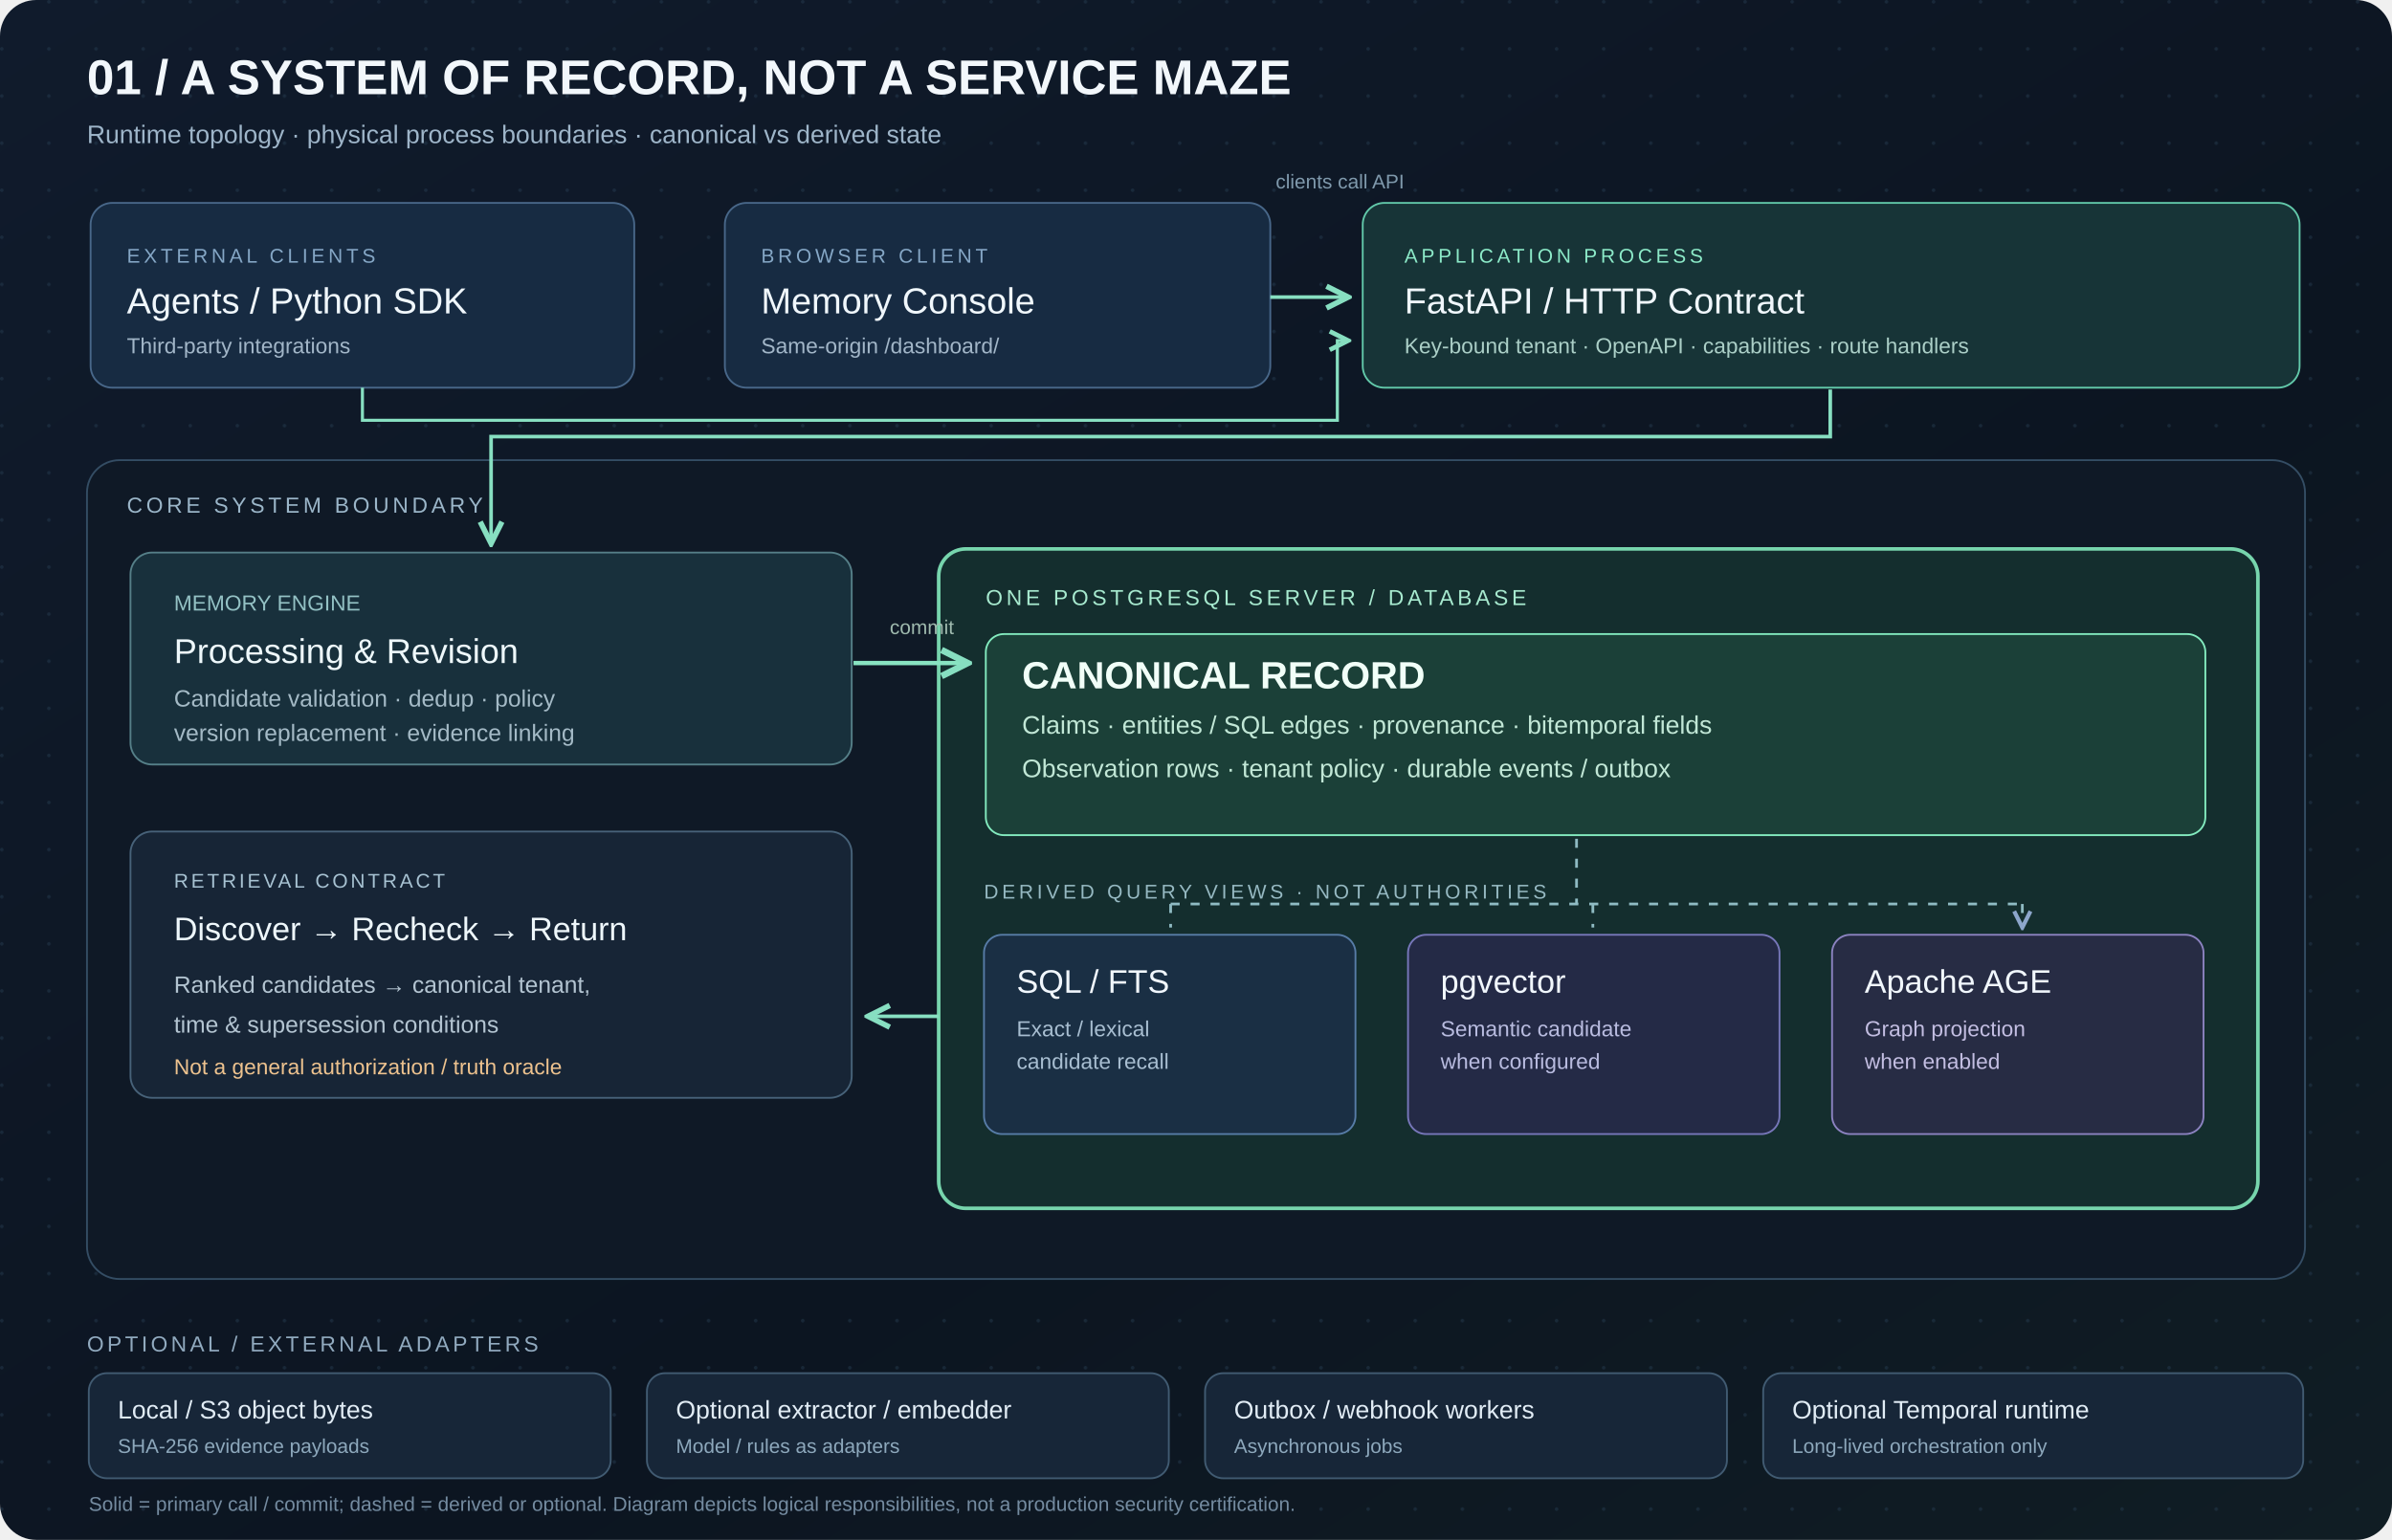
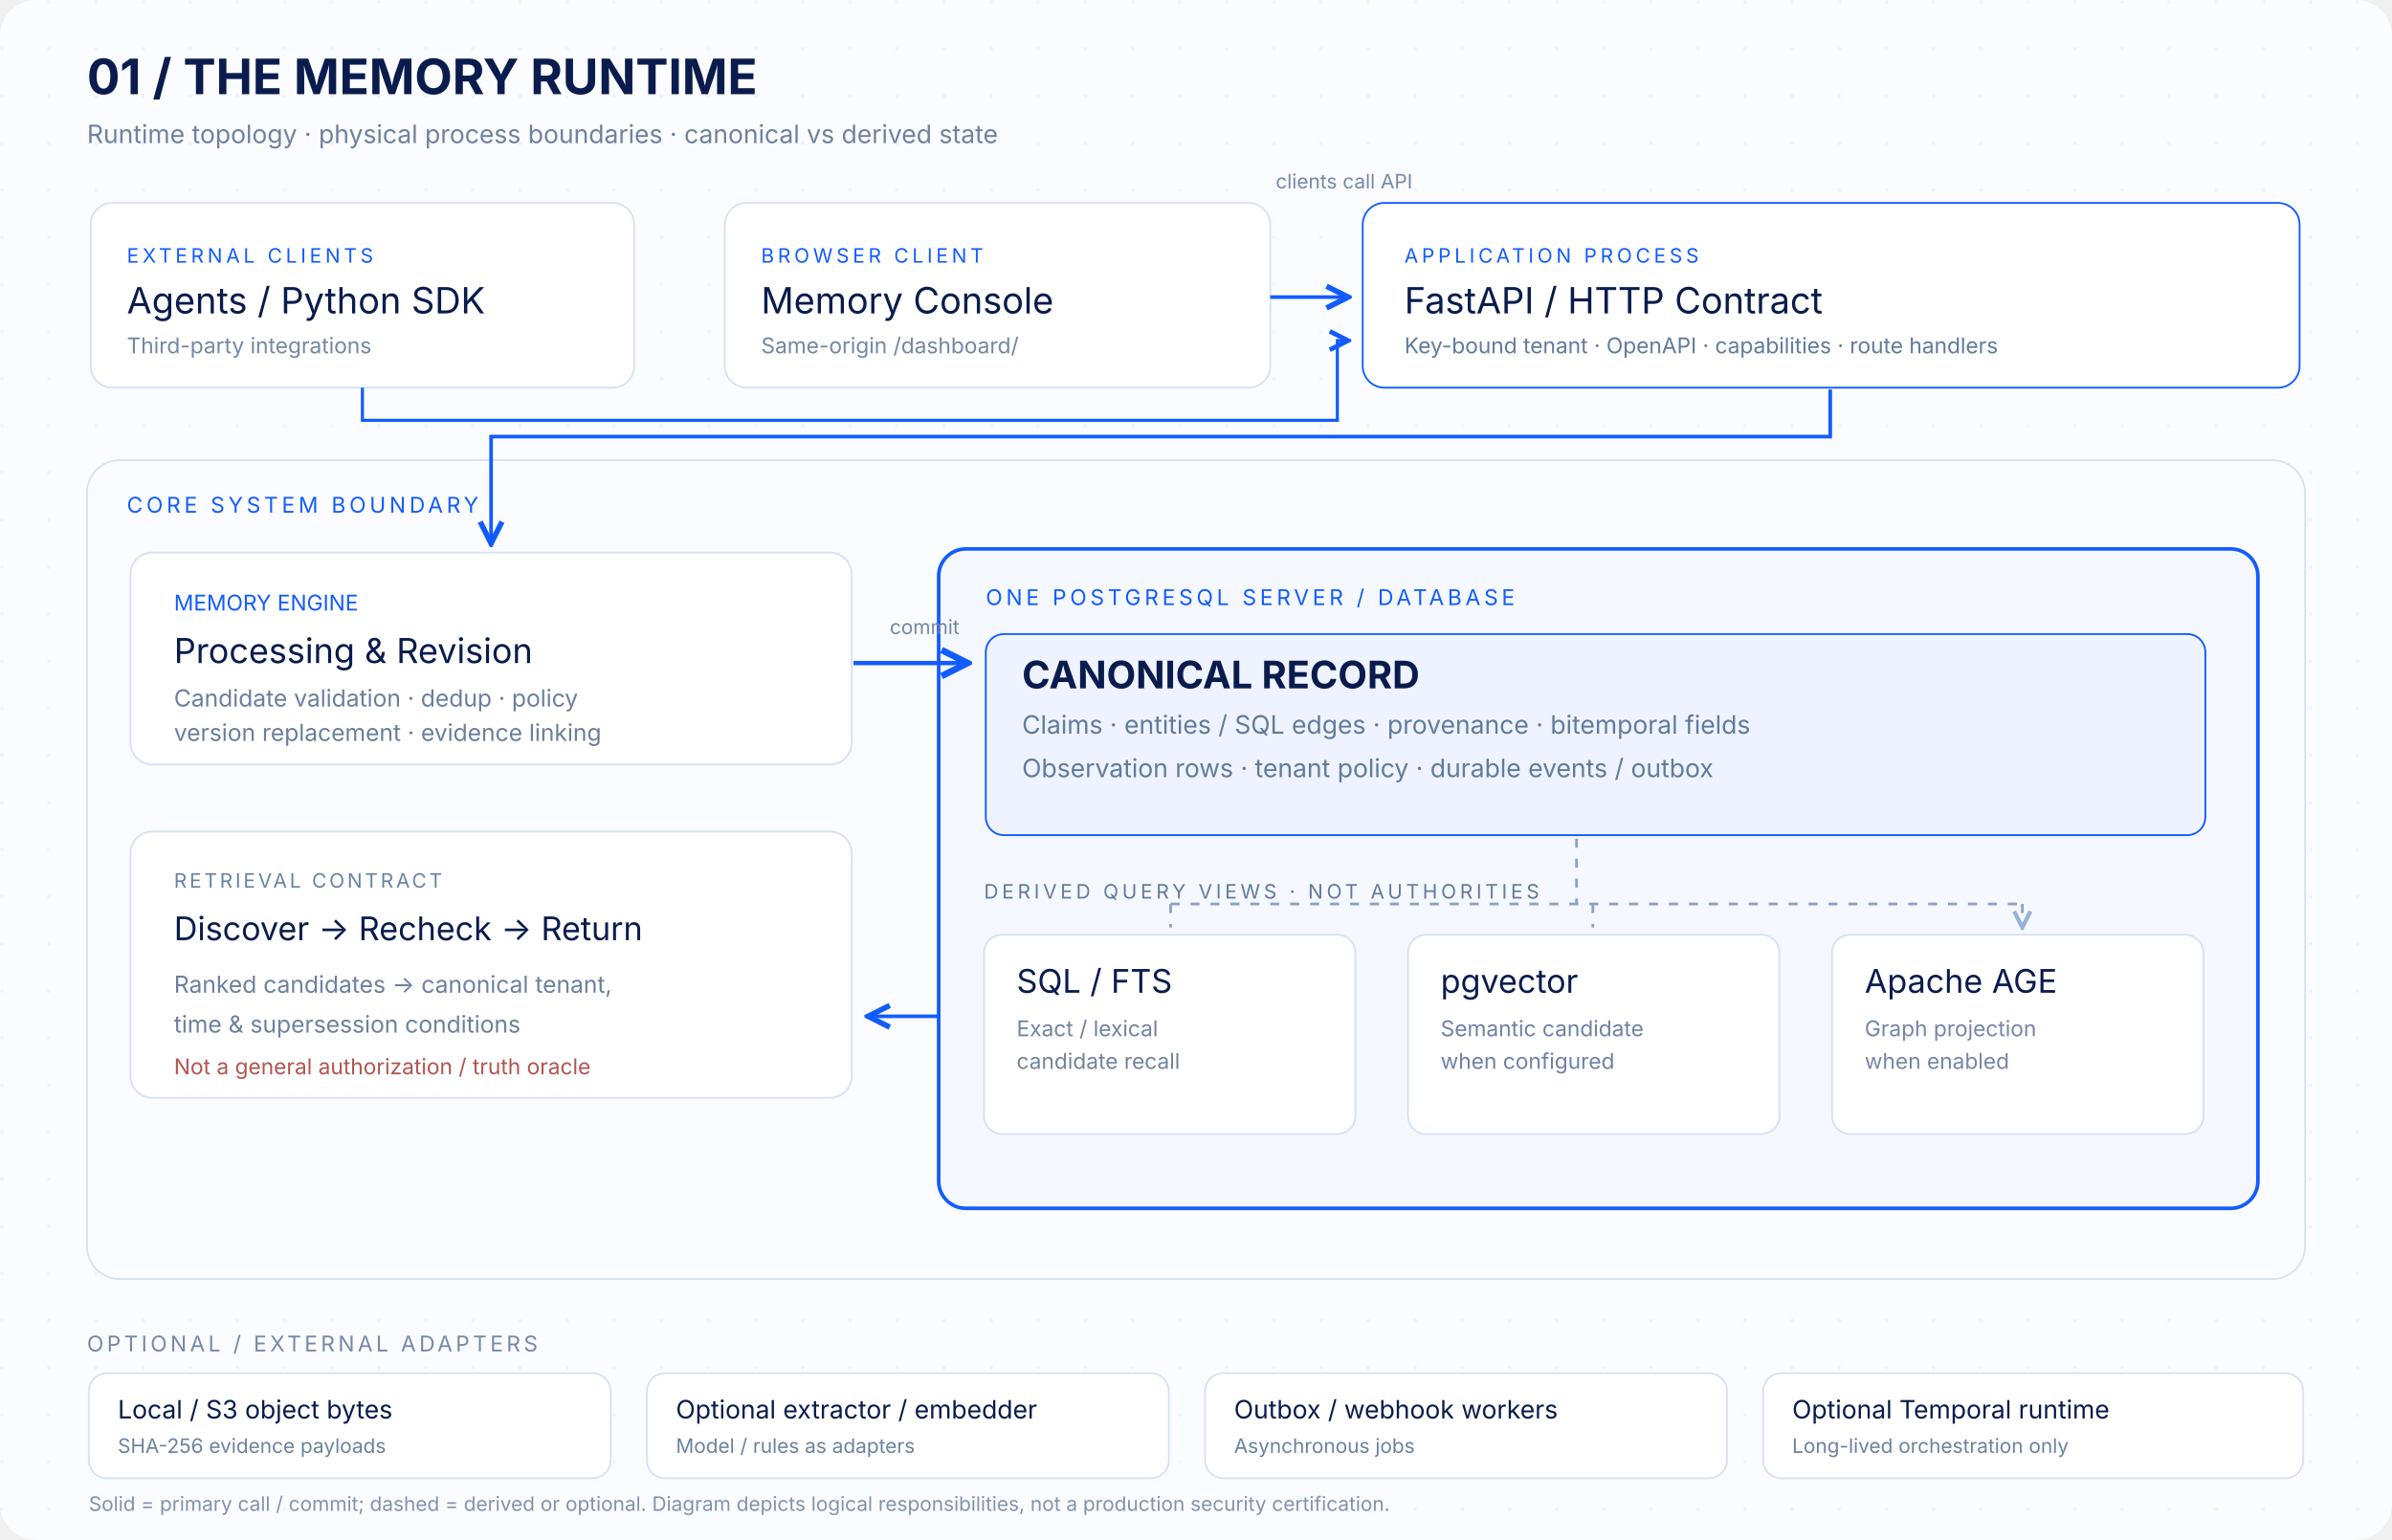
<svg xmlns="http://www.w3.org/2000/svg" width="1320" height="850" viewBox="0 0 1320 850" role="img" aria-labelledby="title desc">
  <defs>
    <linearGradient id="bg" x1="0" y1="0" x2="1" y2="1">
-       <stop stop-color="#101b2c" />
-       <stop offset=".6" stop-color="#0c1521" />
-       <stop offset="1" stop-color="#101d24" />
+       <stop stop-color="#FBFCFF" />
+       <stop offset=".6" stop-color="#FBFCFF" />
+       <stop offset="1" stop-color="#FBFCFF" />
    </linearGradient>
    <marker id="arr" markerWidth="8" markerHeight="8" refX="7" refY="4" orient="auto">
-       <path d="M1 1L7 4L1 7" stroke="#87dfc1" stroke-width="1.5" fill="none" />
+       <path d="M1 1L7 4L1 7" stroke="#125CFF" stroke-width="1.5" fill="none" />
    </marker>
    <marker id="opt" markerWidth="8" markerHeight="8" refX="7" refY="4" orient="auto">
-       <path d="M1 1L7 4L1 7" stroke="#8da6cb" stroke-width="1.5" fill="none" />
+       <path d="M1 1L7 4L1 7" stroke="#9AB1D6" stroke-width="1.5" fill="none" />
    </marker>
    <pattern id="dot" width="26" height="26" patternUnits="userSpaceOnUse">
-       <circle cx="1" cy="1" r="1" fill="#263c50" />
+       <circle cx="1" cy="1" r="1" fill="#DDE7F6" />
    </pattern>
  </defs>
  <rect width="1320" height="850" rx="20" fill="url(#bg)" />
  <rect width="1320" height="850" rx="20" fill="url(#dot)" opacity=".47" />
-   <g font-family="Arial,Helvetica,sans-serif">
-     <text x="48" y="52" font-size="27" font-weight="700" fill="#f2f7fb">01  /  A SYSTEM OF RECORD, NOT A SERVICE MAZE</text>
-     <text x="48" y="79" font-size="14" fill="#9eb5c9">Runtime topology · physical process boundaries · canonical vs derived state</text>
+   <g font-family="Inter,Helvetica Neue,Arial,sans-serif">
+     <text x="48" y="52" font-size="27" font-weight="700" fill="#091C4D">01  /  THE MEMORY RUNTIME</text>
+     <text x="48" y="79" font-size="14" fill="#6F829E">Runtime topology · physical process boundaries · canonical vs derived state</text>
    <g>
-       <rect x="50" y="112" width="300" height="102" rx="12" fill="#172b42" stroke="#486789" />
-       <text x="70" y="145" font-size="11" fill="#85a7c6" letter-spacing="2">EXTERNAL CLIENTS</text>
-       <text x="70" y="173" font-size="20" fill="#f0f7fc">Agents / Python SDK</text>
-       <text x="70" y="195" font-size="12" fill="#a2b6c8">Third-party integrations</text>
+       <rect x="50" y="112" width="300" height="102" rx="12" fill="#FFFFFF" stroke="#D5E2F4" />
+       <text x="70" y="145" font-size="11" fill="#125CFF" letter-spacing="2">EXTERNAL CLIENTS</text>
+       <text x="70" y="173" font-size="20" fill="#091C4D">Agents / Python SDK</text>
+       <text x="70" y="195" font-size="12" fill="#7487A3">Third-party integrations</text>
    </g>
    <g>
-       <rect x="400" y="112" width="301" height="102" rx="12" fill="#172b42" stroke="#486789" />
-       <text x="420" y="145" font-size="11" fill="#85a7c6" letter-spacing="2">BROWSER CLIENT</text>
-       <text x="420" y="173" font-size="20" fill="#f0f7fc">Memory Console</text>
-       <text x="420" y="195" font-size="12" fill="#a2b6c8">Same-origin /dashboard/</text>
+       <rect x="400" y="112" width="301" height="102" rx="12" fill="#FFFFFF" stroke="#D5E2F4" />
+       <text x="420" y="145" font-size="11" fill="#125CFF" letter-spacing="2">BROWSER CLIENT</text>
+       <text x="420" y="173" font-size="20" fill="#091C4D">Memory Console</text>
+       <text x="420" y="195" font-size="12" fill="#7487A3">Same-origin /dashboard/</text>
    </g>
    <g>
-       <rect x="752" y="112" width="517" height="102" rx="12" fill="#173437" stroke="#62c9aa" />
-       <text x="775" y="145" font-size="11" fill="#8ceac8" letter-spacing="2">APPLICATION PROCESS</text>
-       <text x="775" y="173" font-size="20" fill="#f0f7fc">FastAPI / HTTP Contract</text>
-       <text x="775" y="195" font-size="12" fill="#abcfc7">Key-bound tenant · OpenAPI · capabilities · route handlers</text>
+       <rect x="752" y="112" width="517" height="102" rx="12" fill="#FFFFFF" stroke="#125CFF" />
+       <text x="775" y="145" font-size="11" fill="#125CFF" letter-spacing="2">APPLICATION PROCESS</text>
+       <text x="775" y="173" font-size="20" fill="#091C4D">FastAPI / HTTP Contract</text>
+       <text x="775" y="195" font-size="12" fill="#607B9D">Key-bound tenant · OpenAPI · capabilities · route handlers</text>
    </g>
-     <path d="M200 214V232H738V188H744" stroke="#87dfc1" stroke-width="1.7" fill="none" marker-end="url(#arr)" />
-     <path d="M701 164H744" stroke="#87dfc1" stroke-width="2" fill="none" marker-end="url(#arr)" />
-     <text x="704" y="104" fill="#7f99ac" font-size="11">clients call API</text>
-     <rect x="48" y="254" width="1224" height="452" rx="18" fill="#0f1926" stroke="#344d64" />
-     <text x="70" y="283" font-size="12" fill="#9bb6c9" letter-spacing="2">CORE SYSTEM BOUNDARY</text>
-     <rect x="72" y="305" width="398" height="117" rx="12" fill="#18303c" stroke="#557f88" />
-     <text x="96" y="337" font-size="12" fill="#93c1c4">MEMORY ENGINE</text>
-     <text x="96" y="366" font-size="19" fill="#eef8fb">Processing &amp; Revision</text>
-     <text x="96" y="390" font-size="13" fill="#a4bac6">Candidate validation · dedup · policy</text>
-     <text x="96" y="409" font-size="13" fill="#a4bac6">version replacement · evidence linking</text>
-     <path d="M1010 215V241H271V300" stroke="#87dfc1" stroke-width="2" fill="none" marker-end="url(#arr)" />
-     <rect x="518" y="303" width="728" height="364" rx="15" fill="#142e2e" stroke="#77d5ad" stroke-width="2" />
-     <text x="544" y="334" font-size="12" fill="#a7eacf" letter-spacing="2">ONE POSTGRESQL SERVER / DATABASE</text>
-     <rect x="544" y="350" width="673" height="111" rx="10" fill="#1b4038" stroke="#83ebbf" />
-     <text x="564" y="380" font-size="21" font-weight="700" fill="#f1fff8">CANONICAL RECORD</text>
-     <text x="564" y="405" font-size="14" fill="#c1e7d6">Claims · entities / SQL edges · provenance · bitemporal fields</text>
-     <text x="564" y="429" font-size="14" fill="#c1e7d6">Observation rows · tenant policy · durable events / outbox</text>
-     <path d="M471 366H534" stroke="#88e3c1" stroke-width="2.4" marker-end="url(#arr)" />
-     <text x="491" y="350" font-size="11" fill="#9fbaae">commit</text>
-     <text x="543" y="496" fill="#96b9c2" font-size="11" letter-spacing="2">DERIVED QUERY VIEWS · NOT AUTHORITIES</text>
-     <rect x="543" y="516" width="205" height="110" rx="10" fill="#1a2f44" stroke="#577ca7" />
-     <text x="561" y="548" fill="#f1f7fd" font-size="18">SQL / FTS</text>
-     <text x="561" y="572" fill="#a8bed1" font-size="12">Exact / lexical</text>
-     <text x="561" y="590" fill="#a8bed1" font-size="12">candidate recall</text>
-     <rect x="777" y="516" width="205" height="110" rx="10" fill="#242a46" stroke="#7777ba" />
-     <text x="795" y="548" fill="#f1f7fd" font-size="18">pgvector</text>
-     <text x="795" y="572" fill="#b9bce0" font-size="12">Semantic candidate</text>
-     <text x="795" y="590" fill="#b9bce0" font-size="12">when configured</text>
-     <rect x="1011" y="516" width="205" height="110" rx="10" fill="#272c44" stroke="#8c83c1" />
-     <text x="1029" y="548" fill="#f1f7fd" font-size="18">Apache AGE</text>
-     <text x="1029" y="572" fill="#c3bee2" font-size="12">Graph projection</text>
-     <text x="1029" y="590" fill="#c3bee2" font-size="12">when enabled</text>
-     <path d="M870 463V499" stroke="#8fbbc3" stroke-width="1.5" stroke-dasharray="5 6" />
-     <path d="M646 499H1116" stroke="#8fbbc3" stroke-width="1.5" stroke-dasharray="5 6" />
-     <path d="M646 499V512M879 499V512M1116 499V512" stroke="#8fbbc3" stroke-width="1.5" stroke-dasharray="5 6" marker-end="url(#opt)" />
-     <rect x="72" y="459" width="398" height="147" rx="12" fill="#172536" stroke="#476279" />
-     <text x="96" y="490" font-size="11" fill="#a7c2d2" letter-spacing="1.5">RETRIEVAL CONTRACT</text>
-     <text x="96" y="519" font-size="18" fill="#eef7fb">Discover → Recheck → Return</text>
-     <text x="96" y="548" font-size="13" fill="#b3c4d1">Ranked candidates → canonical tenant,</text>
-     <text x="96" y="570" font-size="13" fill="#b3c4d1">time &amp; supersession conditions</text>
-     <text x="96" y="593" font-size="12" fill="#edc28e">Not a general authorization / truth oracle</text>
-     <path d="M518 561H479" stroke="#87dfc1" stroke-width="2" marker-end="url(#arr)" />
-     <text x="48" y="746" font-size="12" fill="#91aabf" letter-spacing="1.8">OPTIONAL / EXTERNAL ADAPTERS</text>
-     <g fill="#172638" stroke="#415b72">
+     <path d="M200 214V232H738V188H744" stroke="#125CFF" stroke-width="1.7" fill="none" marker-end="url(#arr)" />
+     <path d="M701 164H744" stroke="#125CFF" stroke-width="2" fill="none" marker-end="url(#arr)" />
+     <text x="704" y="104" fill="#7489A7" font-size="11">clients call API</text>
+     <rect x="48" y="254" width="1224" height="452" rx="18" fill="#FBFCFF" stroke="#D5E2F4" />
+     <text x="70" y="283" font-size="12" fill="#125CFF" letter-spacing="2">CORE SYSTEM BOUNDARY</text>
+     <rect x="72" y="305" width="398" height="117" rx="12" fill="#FFFFFF" stroke="#D5E2F4" />
+     <text x="96" y="337" font-size="12" fill="#125CFF">MEMORY ENGINE</text>
+     <text x="96" y="366" font-size="19" fill="#091C4D">Processing &amp; Revision</text>
+     <text x="96" y="390" font-size="13" fill="#6B7F9C">Candidate validation · dedup · policy</text>
+     <text x="96" y="409" font-size="13" fill="#6B7F9C">version replacement · evidence linking</text>
+     <path d="M1010 215V241H271V300" stroke="#125CFF" stroke-width="2" fill="none" marker-end="url(#arr)" />
+     <rect x="518" y="303" width="728" height="364" rx="15" fill="#F5F8FF" stroke="#125CFF" stroke-width="2" />
+     <text x="544" y="334" font-size="12" fill="#125CFF" letter-spacing="2">ONE POSTGRESQL SERVER / DATABASE</text>
+     <rect x="544" y="350" width="673" height="111" rx="10" fill="#EEF3FF" stroke="#125CFF" />
+     <text x="564" y="380" font-size="21" font-weight="700" fill="#091C4D">CANONICAL RECORD</text>
+     <text x="564" y="405" font-size="14" fill="#627B9B">Claims · entities / SQL edges · provenance · bitemporal fields</text>
+     <text x="564" y="429" font-size="14" fill="#627B9B">Observation rows · tenant policy · durable events / outbox</text>
+     <path d="M471 366H534" stroke="#125CFF" stroke-width="2.4" marker-end="url(#arr)" />
+     <text x="491" y="350" font-size="11" fill="#7187A5">commit</text>
+     <text x="543" y="496" fill="#627A9C" font-size="11" letter-spacing="2">DERIVED QUERY VIEWS · NOT AUTHORITIES</text>
+     <rect x="543" y="516" width="205" height="110" rx="10" fill="#FFFFFF" stroke="#D5E2F4" />
+     <text x="561" y="548" fill="#091C4D" font-size="18">SQL / FTS</text>
+     <text x="561" y="572" fill="#71849E" font-size="12">Exact / lexical</text>
+     <text x="561" y="590" fill="#71849E" font-size="12">candidate recall</text>
+     <rect x="777" y="516" width="205" height="110" rx="10" fill="#FFFFFF" stroke="#D5E2F4" />
+     <text x="795" y="548" fill="#091C4D" font-size="18">pgvector</text>
+     <text x="795" y="572" fill="#6E82A4" font-size="12">Semantic candidate</text>
+     <text x="795" y="590" fill="#6E82A4" font-size="12">when configured</text>
+     <rect x="1011" y="516" width="205" height="110" rx="10" fill="#FFFFFF" stroke="#D5E2F4" />
+     <text x="1029" y="548" fill="#091C4D" font-size="18">Apache AGE</text>
+     <text x="1029" y="572" fill="#7686A7" font-size="12">Graph projection</text>
+     <text x="1029" y="590" fill="#7686A7" font-size="12">when enabled</text>
+     <path d="M870 463V499" stroke="#88A3C7" stroke-width="1.5" stroke-dasharray="5 6" />
+     <path d="M646 499H1116" stroke="#88A3C7" stroke-width="1.5" stroke-dasharray="5 6" />
+     <path d="M646 499V512M879 499V512M1116 499V512" stroke="#88A3C7" stroke-width="1.5" stroke-dasharray="5 6" marker-end="url(#opt)" />
+     <rect x="72" y="459" width="398" height="147" rx="12" fill="#FFFFFF" stroke="#D5E2F4" />
+     <text x="96" y="490" font-size="11" fill="#6882A5" letter-spacing="1.5">RETRIEVAL CONTRACT</text>
+     <text x="96" y="519" font-size="18" fill="#091C4D">Discover → Recheck → Return</text>
+     <text x="96" y="548" font-size="13" fill="#6C819F">Ranked candidates → canonical tenant,</text>
+     <text x="96" y="570" font-size="13" fill="#6C819F">time &amp; supersession conditions</text>
+     <text x="96" y="593" font-size="12" fill="#B25550">Not a general authorization / truth oracle</text>
+     <path d="M518 561H479" stroke="#125CFF" stroke-width="2" marker-end="url(#arr)" />
+     <text x="48" y="746" font-size="12" fill="#7489A7" letter-spacing="1.8">OPTIONAL / EXTERNAL ADAPTERS</text>
+     <g fill="#FFFFFF" stroke="#D5E2F4">
      <rect x="49" y="758" width="288" height="58" rx="10" />
      <rect x="357" y="758" width="288" height="58" rx="10" />
      <rect x="665" y="758" width="288" height="58" rx="10" />
      <rect x="973" y="758" width="298" height="58" rx="10" />
    </g>
-     <g font-size="14" fill="#e1ecf5">
+     <g font-size="14" fill="#091C4D">
      <text x="65" y="783">Local / S3 object bytes</text>
      <text x="373" y="783">Optional extractor / embedder</text>
      <text x="681" y="783">Outbox / webhook workers</text>
      <text x="989" y="783">Optional Temporal runtime</text>
    </g>
-     <g font-size="11" fill="#8da8bc">
+     <g font-size="11" fill="#6B829F">
      <text x="65" y="802">SHA-256 evidence payloads</text>
      <text x="373" y="802">Model / rules as adapters</text>
      <text x="681" y="802">Asynchronous jobs</text>
      <text x="989" y="802">Long-lived orchestration only</text>
    </g>
-     <text x="49" y="834" font-size="11" fill="#748ba0">Solid = primary call / commit; dashed = derived or optional. Diagram depicts logical responsibilities, not a production security certification.</text>
+     <text x="49" y="834" font-size="11" fill="#8193AC">Solid = primary call / commit; dashed = derived or optional. Diagram depicts logical responsibilities, not a production security certification.</text>
  </g>
</svg>
